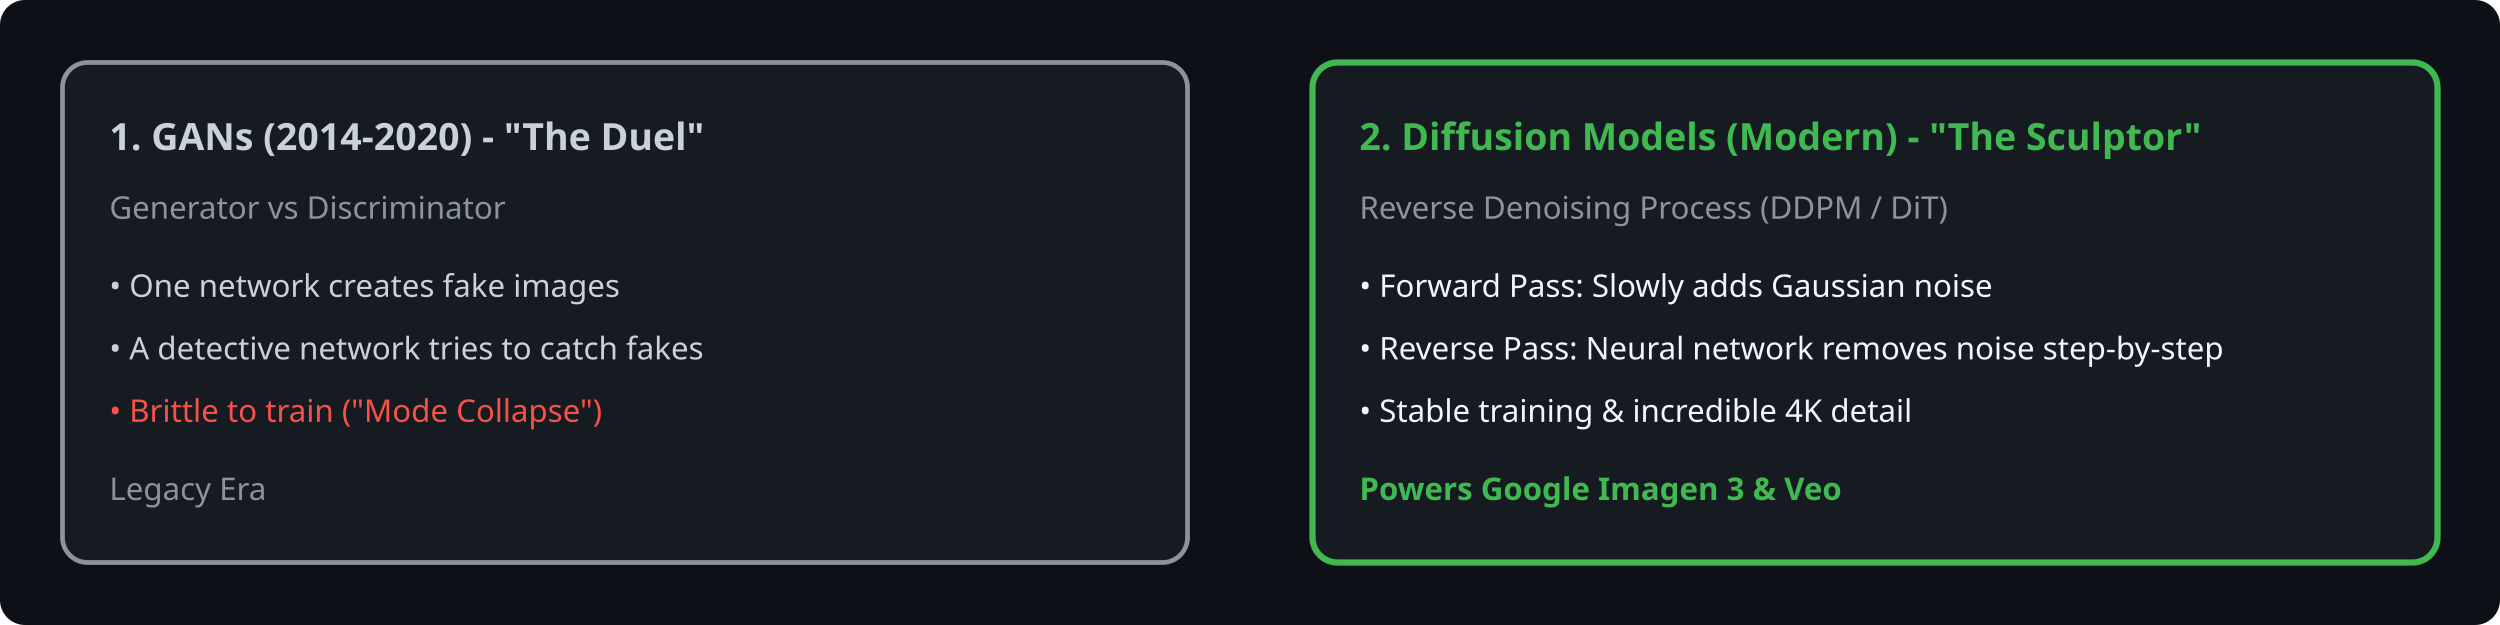
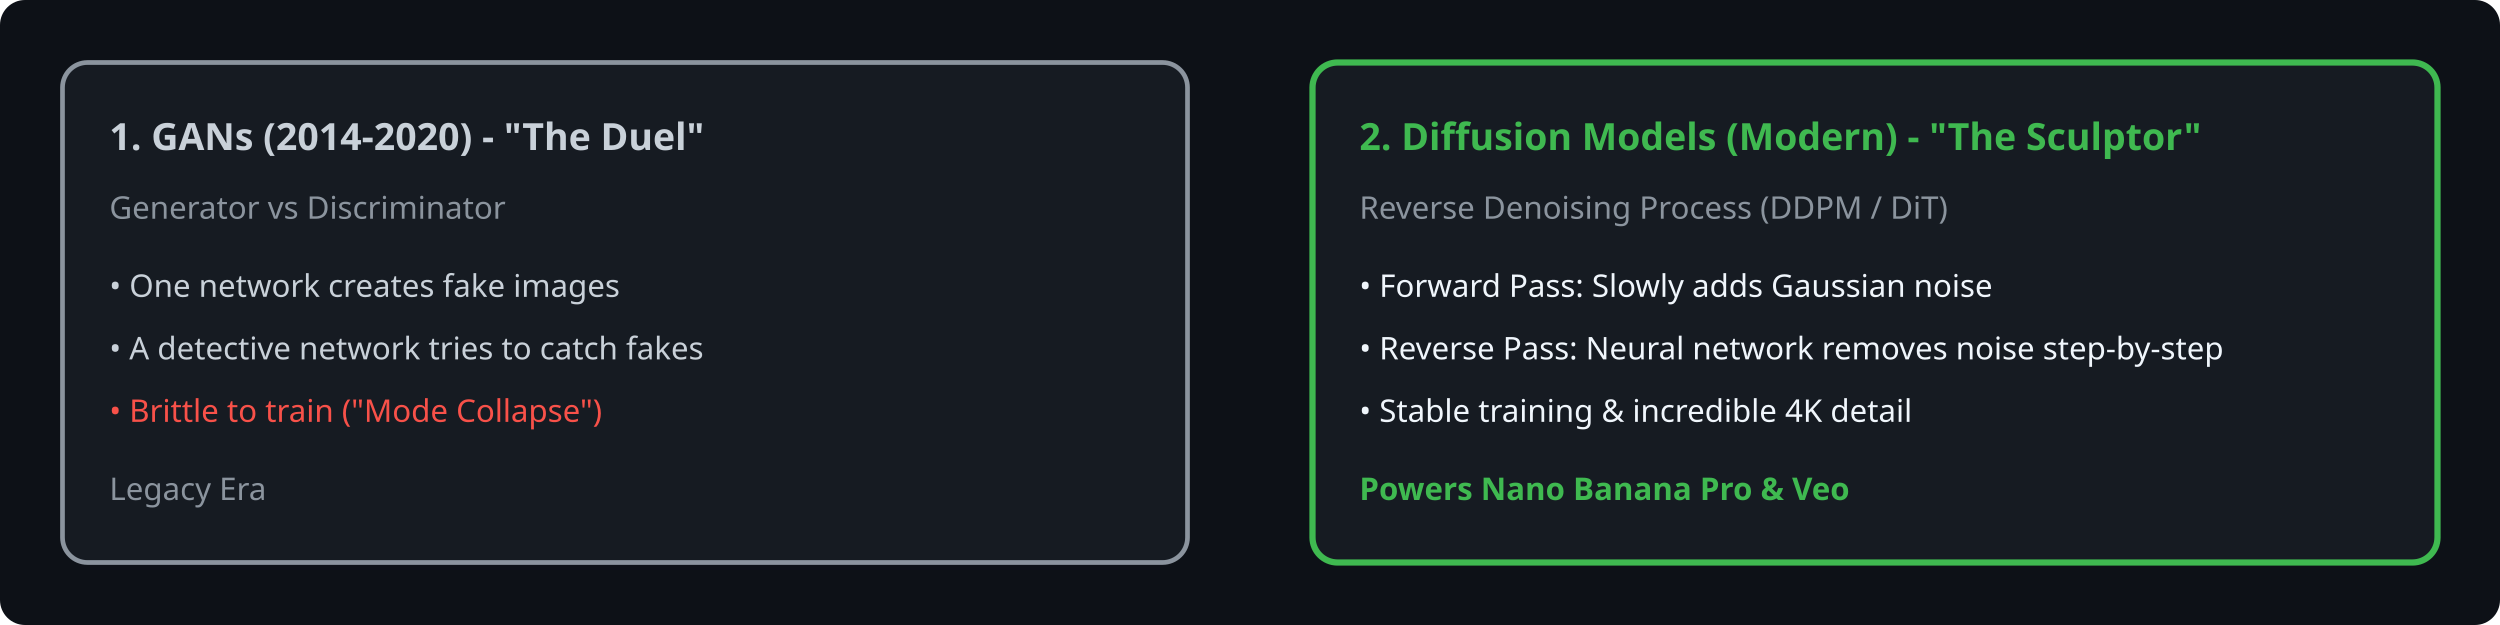
<svg xmlns="http://www.w3.org/2000/svg" viewBox="0 0 800 200" width="100%" height="100%">
  <rect width="800" height="200" fill="#0d1117" rx="8" />
  <rect x="20" y="20" width="360" height="160" rx="8" fill="#161b22" stroke="#8b949e" stroke-width="1.5" />
  <text x="35" y="48" fill="#c9d1d9" font-family="sans-serif" font-size="12" font-weight="bold">1. GANs (2014-2020) - "The Duel"</text>
  <text x="35" y="70" fill="#8b949e" font-family="sans-serif" font-size="10">Generator vs Discriminator</text>
  <text x="35" y="95" fill="#c9d1d9" font-family="sans-serif" font-size="10">• One network creates fake images</text>
  <text x="35" y="115" fill="#c9d1d9" font-family="sans-serif" font-size="10">• A detective network tries to catch fakes</text>
  <text x="35" y="135" fill="#f85149" font-family="sans-serif" font-size="10">• Brittle to train ("Mode Collapse")</text>
  <text x="35" y="160" fill="#8b949e" font-family="sans-serif" font-size="10">Legacy Era</text>
  <rect x="420" y="20" width="360" height="160" rx="8" fill="#161b22" stroke="#3fb950" stroke-width="2" />
  <text x="435" y="48" fill="#3fb950" font-family="sans-serif" font-size="12" font-weight="bold">2. Diffusion Models (Modern) - "The Sculptor"</text>
  <text x="435" y="70" fill="#8b949e" font-family="sans-serif" font-size="10">Reverse Denoising Process (DDPM / DiT)</text>
  <text x="435" y="95" fill="#f0f6fc" font-family="sans-serif" font-size="10">• Forward Pass: Slowly adds Gaussian noise</text>
  <text x="435" y="115" fill="#f0f6fc" font-family="sans-serif" font-size="10">• Reverse Pass: Neural network removes noise step-by-step</text>
  <text x="435" y="135" fill="#f0f6fc" font-family="sans-serif" font-size="10">• Stable training &amp; incredible 4K detail</text>
-   <text x="435" y="160" fill="#3fb950" font-family="sans-serif" font-size="10" font-weight="bold">Powers Google Imagen 3 &amp; Veo</text>
+   <text x="435" y="160" fill="#3fb950" font-family="sans-serif" font-size="10" font-weight="bold">Powers Nano Banana Pro &amp; Veo</text>
</svg>
